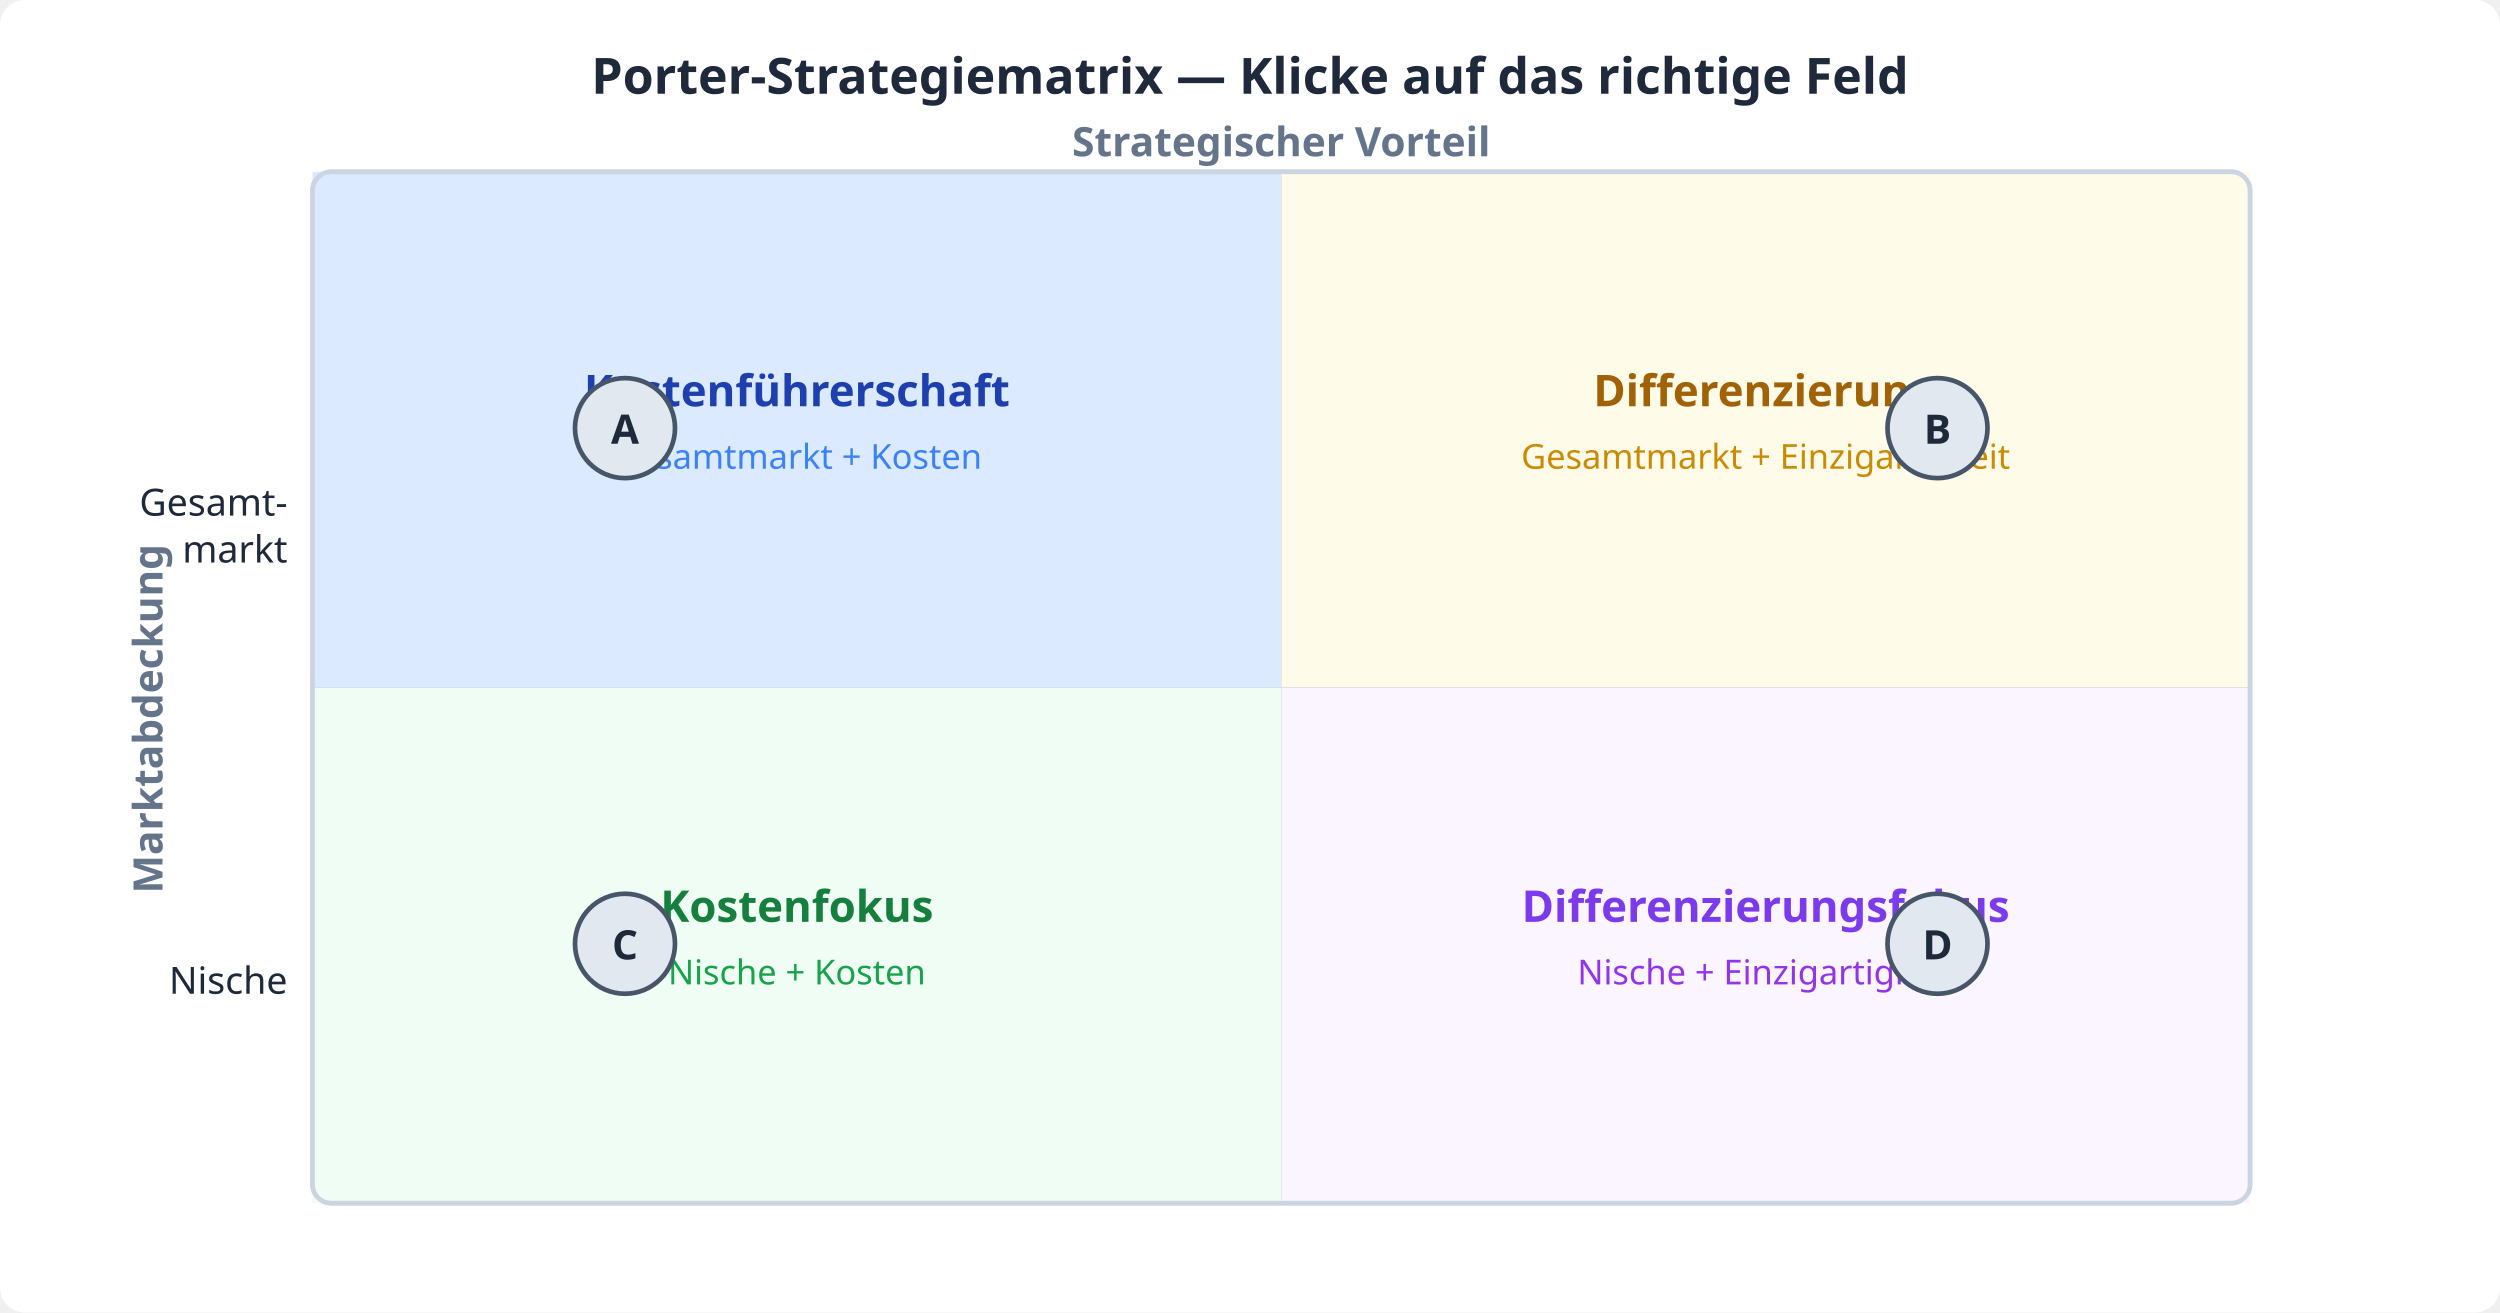
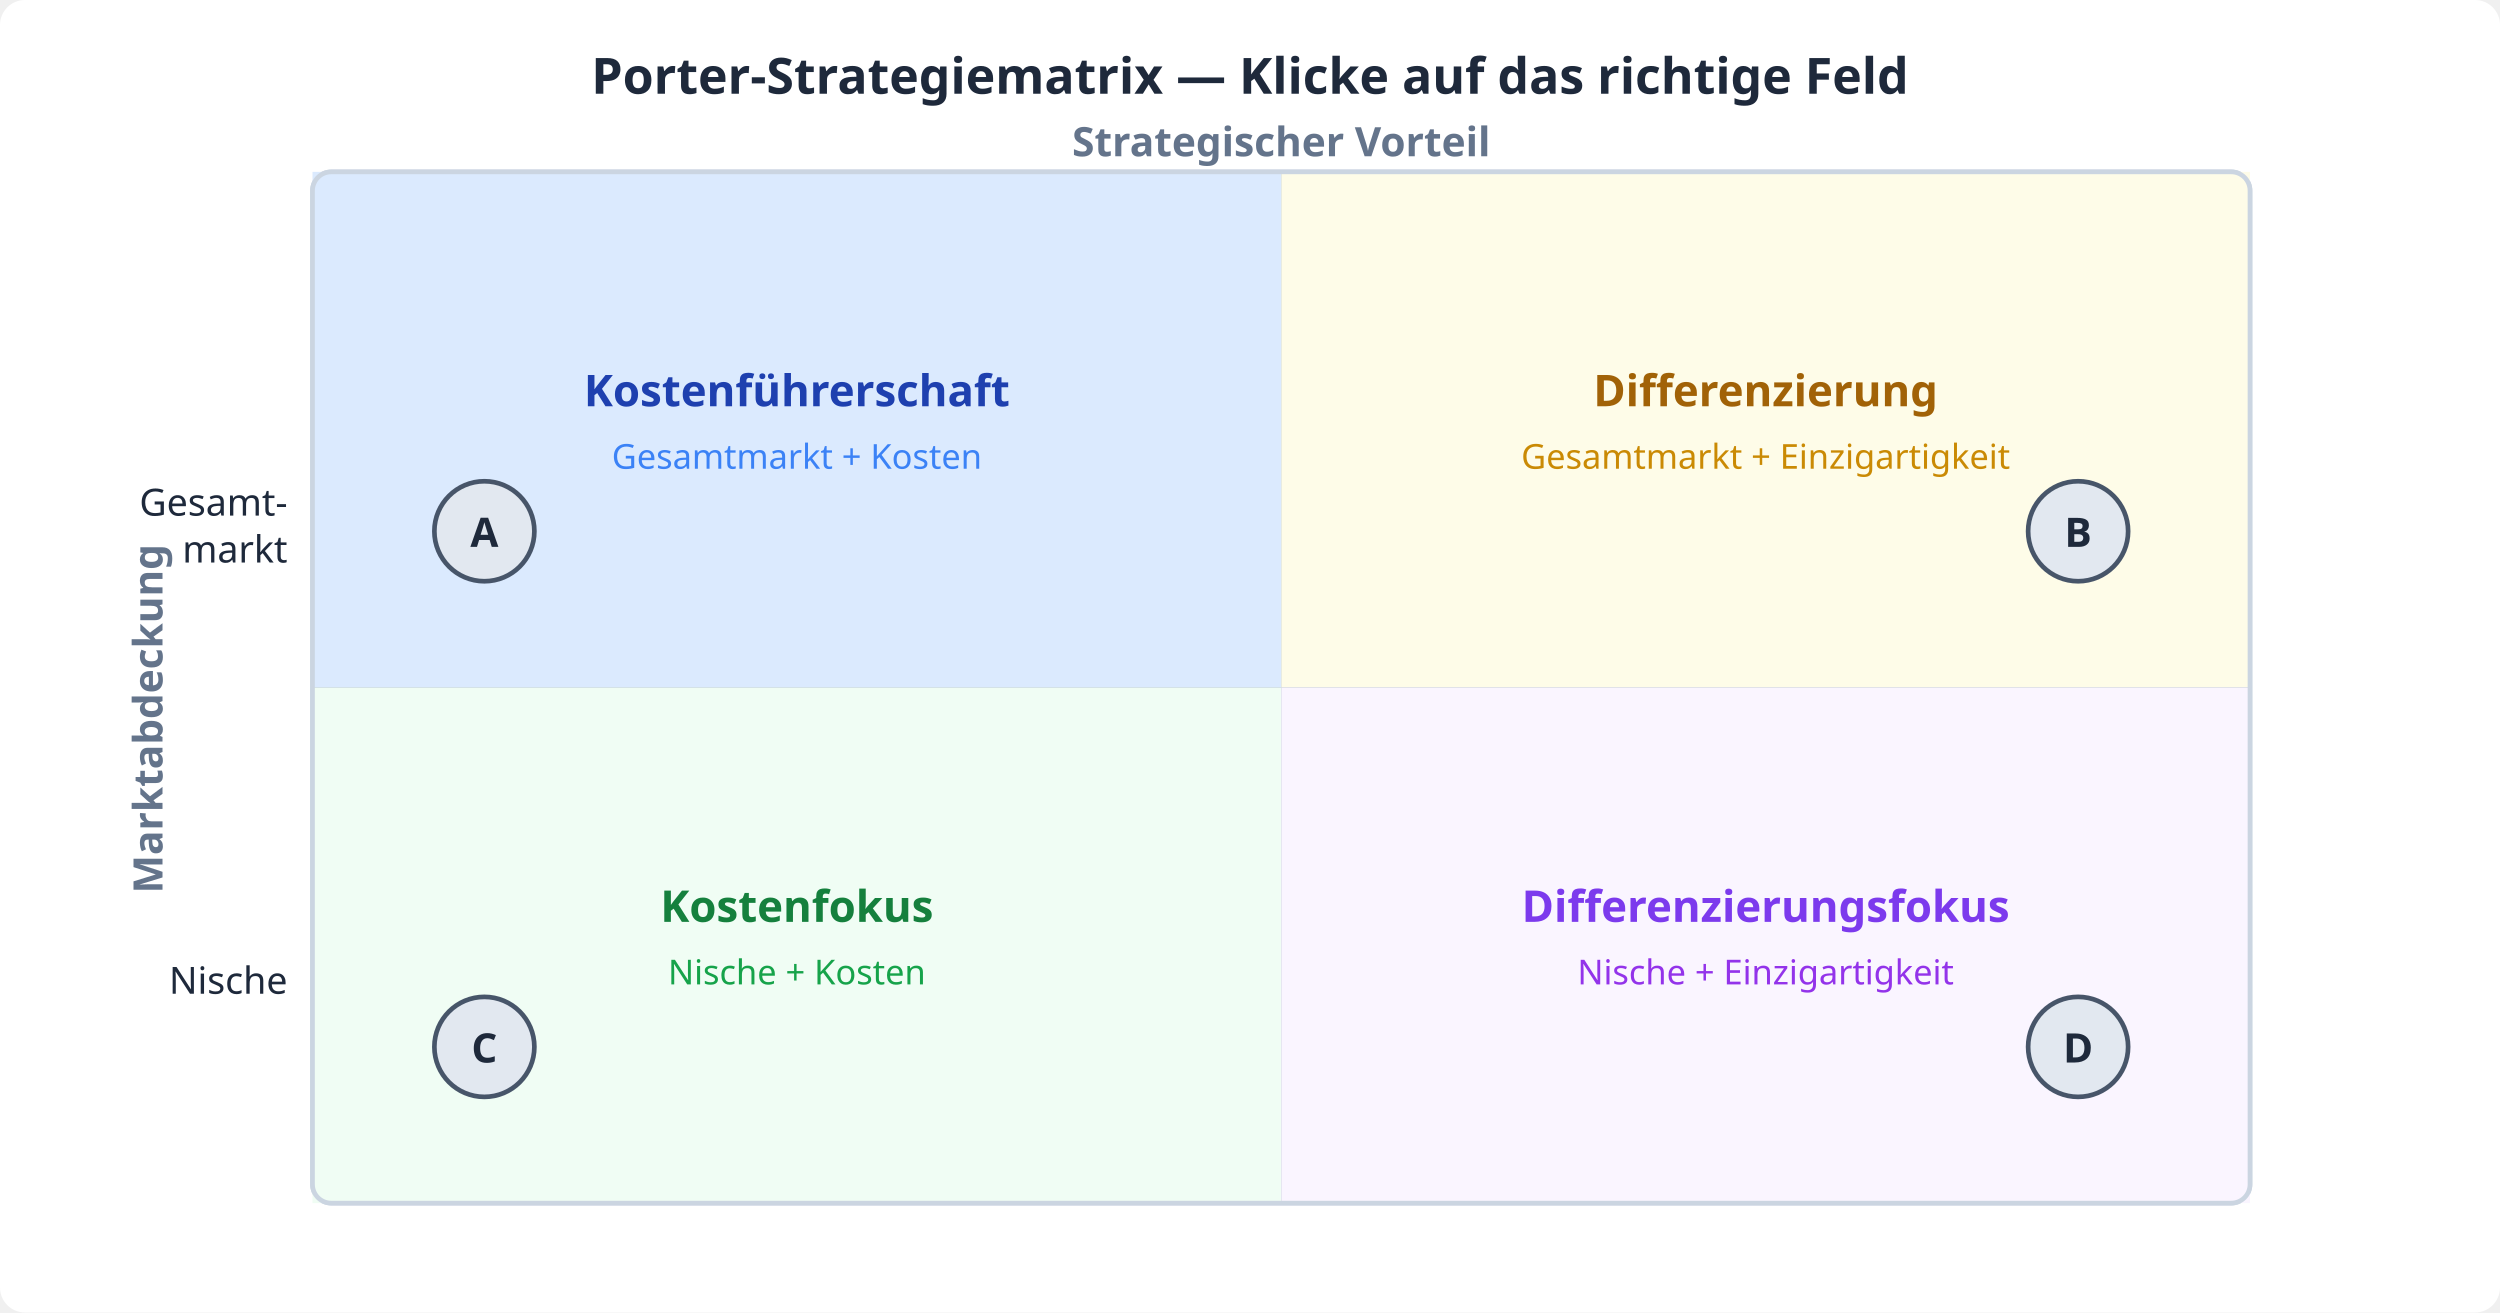
<svg xmlns="http://www.w3.org/2000/svg" viewBox="0 0 800 420" width="800" height="420">
  <rect width="800" height="420" fill="#ffffff" rx="8" />
  <text x="400" y="30" text-anchor="middle" font-family="'DM Sans',system-ui,sans-serif" font-size="16" font-weight="700" fill="#1e293b">Porter-Strategiematrix — Klicke auf das richtige Feld</text>
  <rect x="100" y="55" width="620" height="330" rx="6" fill="#f8fafc" stroke="#cbd5e1" stroke-width="1.5" />
  <text x="410" y="50" text-anchor="middle" font-family="'DM Sans',system-ui,sans-serif" font-size="13" font-weight="600" fill="#64748b">Strategischer Vorteil</text>
  <text x="248" y="72" text-anchor="middle" font-family="'DM Sans',system-ui,sans-serif" font-size="12" fill="#1e293b">Kostenführerschaft</text>
  <text x="572" y="72" text-anchor="middle" font-family="'DM Sans',system-ui,sans-serif" font-size="12" fill="#1e293b">Einzigartigkeit</text>
  <text x="52" y="230" text-anchor="middle" font-family="'DM Sans',system-ui,sans-serif" font-size="13" font-weight="600" fill="#64748b" transform="rotate(-90,52,230)">Marktabdeckung</text>
  <text x="92" y="165" text-anchor="end" font-family="'DM Sans',system-ui,sans-serif" font-size="12" fill="#1e293b">Gesamt-</text>
  <text x="92" y="180" text-anchor="end" font-family="'DM Sans',system-ui,sans-serif" font-size="12" fill="#1e293b">markt</text>
  <text x="92" y="318" text-anchor="end" font-family="'DM Sans',system-ui,sans-serif" font-size="12" fill="#1e293b">Nische</text>
  <line x1="410" y1="55" x2="410" y2="385" stroke="#94a3b8" stroke-width="2" />
  <line x1="100" y1="220" x2="720" y2="220" stroke="#94a3b8" stroke-width="2" />
  <rect x="100" y="55" width="310" height="165" rx="0" fill="#dbeafe" />
  <text x="255" y="130" text-anchor="middle" font-family="'DM Sans',system-ui,sans-serif" font-size="14" font-weight="600" fill="#1e40af">Kostenführerschaft</text>
  <text x="255" y="150" text-anchor="middle" font-family="'DM Sans',system-ui,sans-serif" font-size="11" fill="#3b82f6">Gesamtmarkt + Kosten</text>
  <rect x="410" y="55" width="310" height="165" rx="0" fill="#fefce8" />
  <text x="565" y="130" text-anchor="middle" font-family="'DM Sans',system-ui,sans-serif" font-size="14" font-weight="600" fill="#a16207">Differenzierung</text>
  <text x="565" y="150" text-anchor="middle" font-family="'DM Sans',system-ui,sans-serif" font-size="11" fill="#ca8a04">Gesamtmarkt + Einzigartigkeit</text>
  <rect x="100" y="220" width="310" height="165" rx="0" fill="#f0fdf4" />
  <text x="255" y="295" text-anchor="middle" font-family="'DM Sans',system-ui,sans-serif" font-size="14" font-weight="600" fill="#15803d">Kostenfokus</text>
  <text x="255" y="315" text-anchor="middle" font-family="'DM Sans',system-ui,sans-serif" font-size="11" fill="#16a34a">Nische + Kosten</text>
  <rect x="410" y="220" width="310" height="165" rx="0" fill="#faf5ff" />
  <text x="565" y="295" text-anchor="middle" font-family="'DM Sans',system-ui,sans-serif" font-size="14" font-weight="600" fill="#7c3aed">Differenzierungsfokus</text>
  <text x="565" y="315" text-anchor="middle" font-family="'DM Sans',system-ui,sans-serif" font-size="11" fill="#9333ea">Nische + Einzigartigkeit</text>
  <rect x="100" y="55" width="620" height="330" rx="6" fill="none" stroke="#cbd5e1" stroke-width="1.5" />
-   <circle cx="200" cy="137" r="16" fill="#e2e8f0" stroke="#475569" stroke-width="1.5" />
-   <text x="200" y="142" text-anchor="middle" font-family="'DM Sans',system-ui,sans-serif" font-size="13" font-weight="700" fill="#1e293b">A</text>
-   <circle cx="620" cy="137" r="16" fill="#e2e8f0" stroke="#475569" stroke-width="1.5" />
-   <text x="620" y="142" text-anchor="middle" font-family="'DM Sans',system-ui,sans-serif" font-size="13" font-weight="700" fill="#1e293b">B</text>
-   <circle cx="200" cy="302" r="16" fill="#e2e8f0" stroke="#475569" stroke-width="1.5" />
-   <text x="200" y="307" text-anchor="middle" font-family="'DM Sans',system-ui,sans-serif" font-size="13" font-weight="700" fill="#1e293b">C</text>
-   <circle cx="620" cy="302" r="16" fill="#e2e8f0" stroke="#475569" stroke-width="1.5" />
-   <text x="620" y="307" text-anchor="middle" font-family="'DM Sans',system-ui,sans-serif" font-size="13" font-weight="700" fill="#1e293b">D</text>
+   <circle cx="155" cy="170" r="16" fill="#e2e8f0" stroke="#475569" stroke-width="1.5" />
+   <text x="155" y="175" text-anchor="middle" font-family="'DM Sans',system-ui,sans-serif" font-size="13" font-weight="700" fill="#1e293b">A</text>
+   <circle cx="665" cy="170" r="16" fill="#e2e8f0" stroke="#475569" stroke-width="1.5" />
+   <text x="665" y="175" text-anchor="middle" font-family="'DM Sans',system-ui,sans-serif" font-size="13" font-weight="700" fill="#1e293b">B</text>
+   <circle cx="155" cy="335" r="16" fill="#e2e8f0" stroke="#475569" stroke-width="1.5" />
+   <text x="155" y="340" text-anchor="middle" font-family="'DM Sans',system-ui,sans-serif" font-size="13" font-weight="700" fill="#1e293b">C</text>
+   <circle cx="665" cy="335" r="16" fill="#e2e8f0" stroke="#475569" stroke-width="1.5" />
+   <text x="665" y="340" text-anchor="middle" font-family="'DM Sans',system-ui,sans-serif" font-size="13" font-weight="700" fill="#1e293b">D</text>
</svg>
